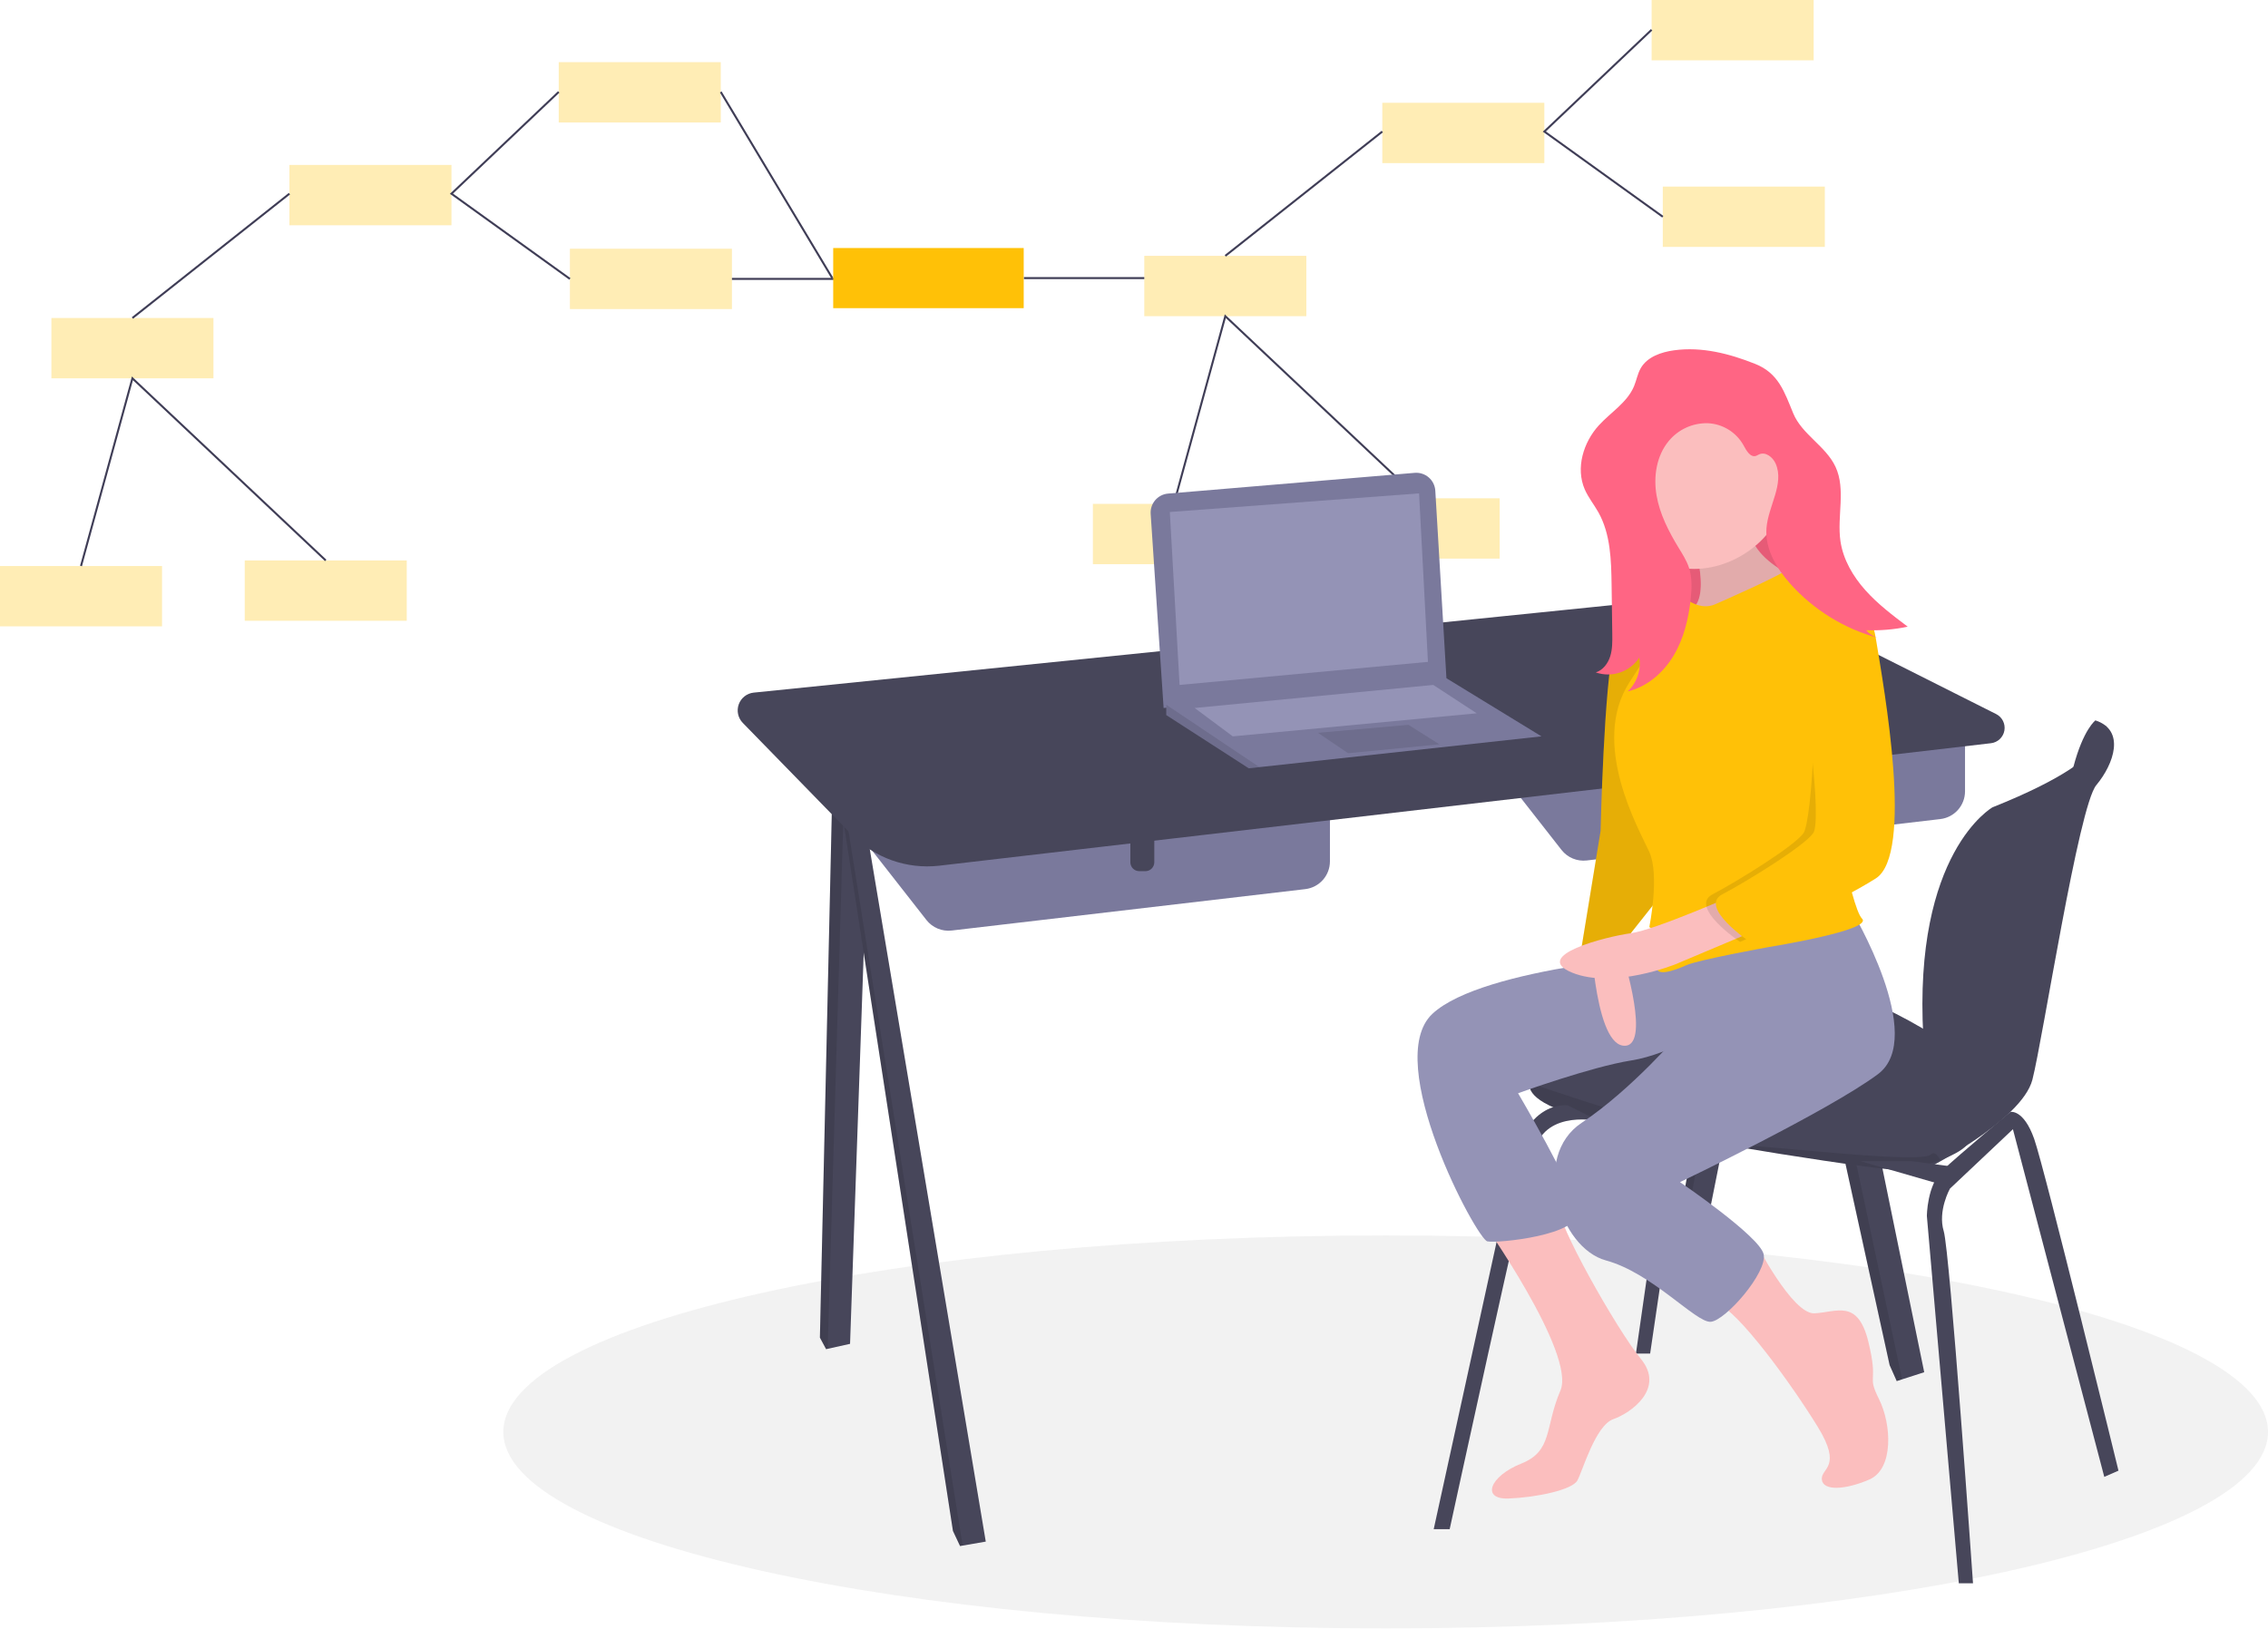
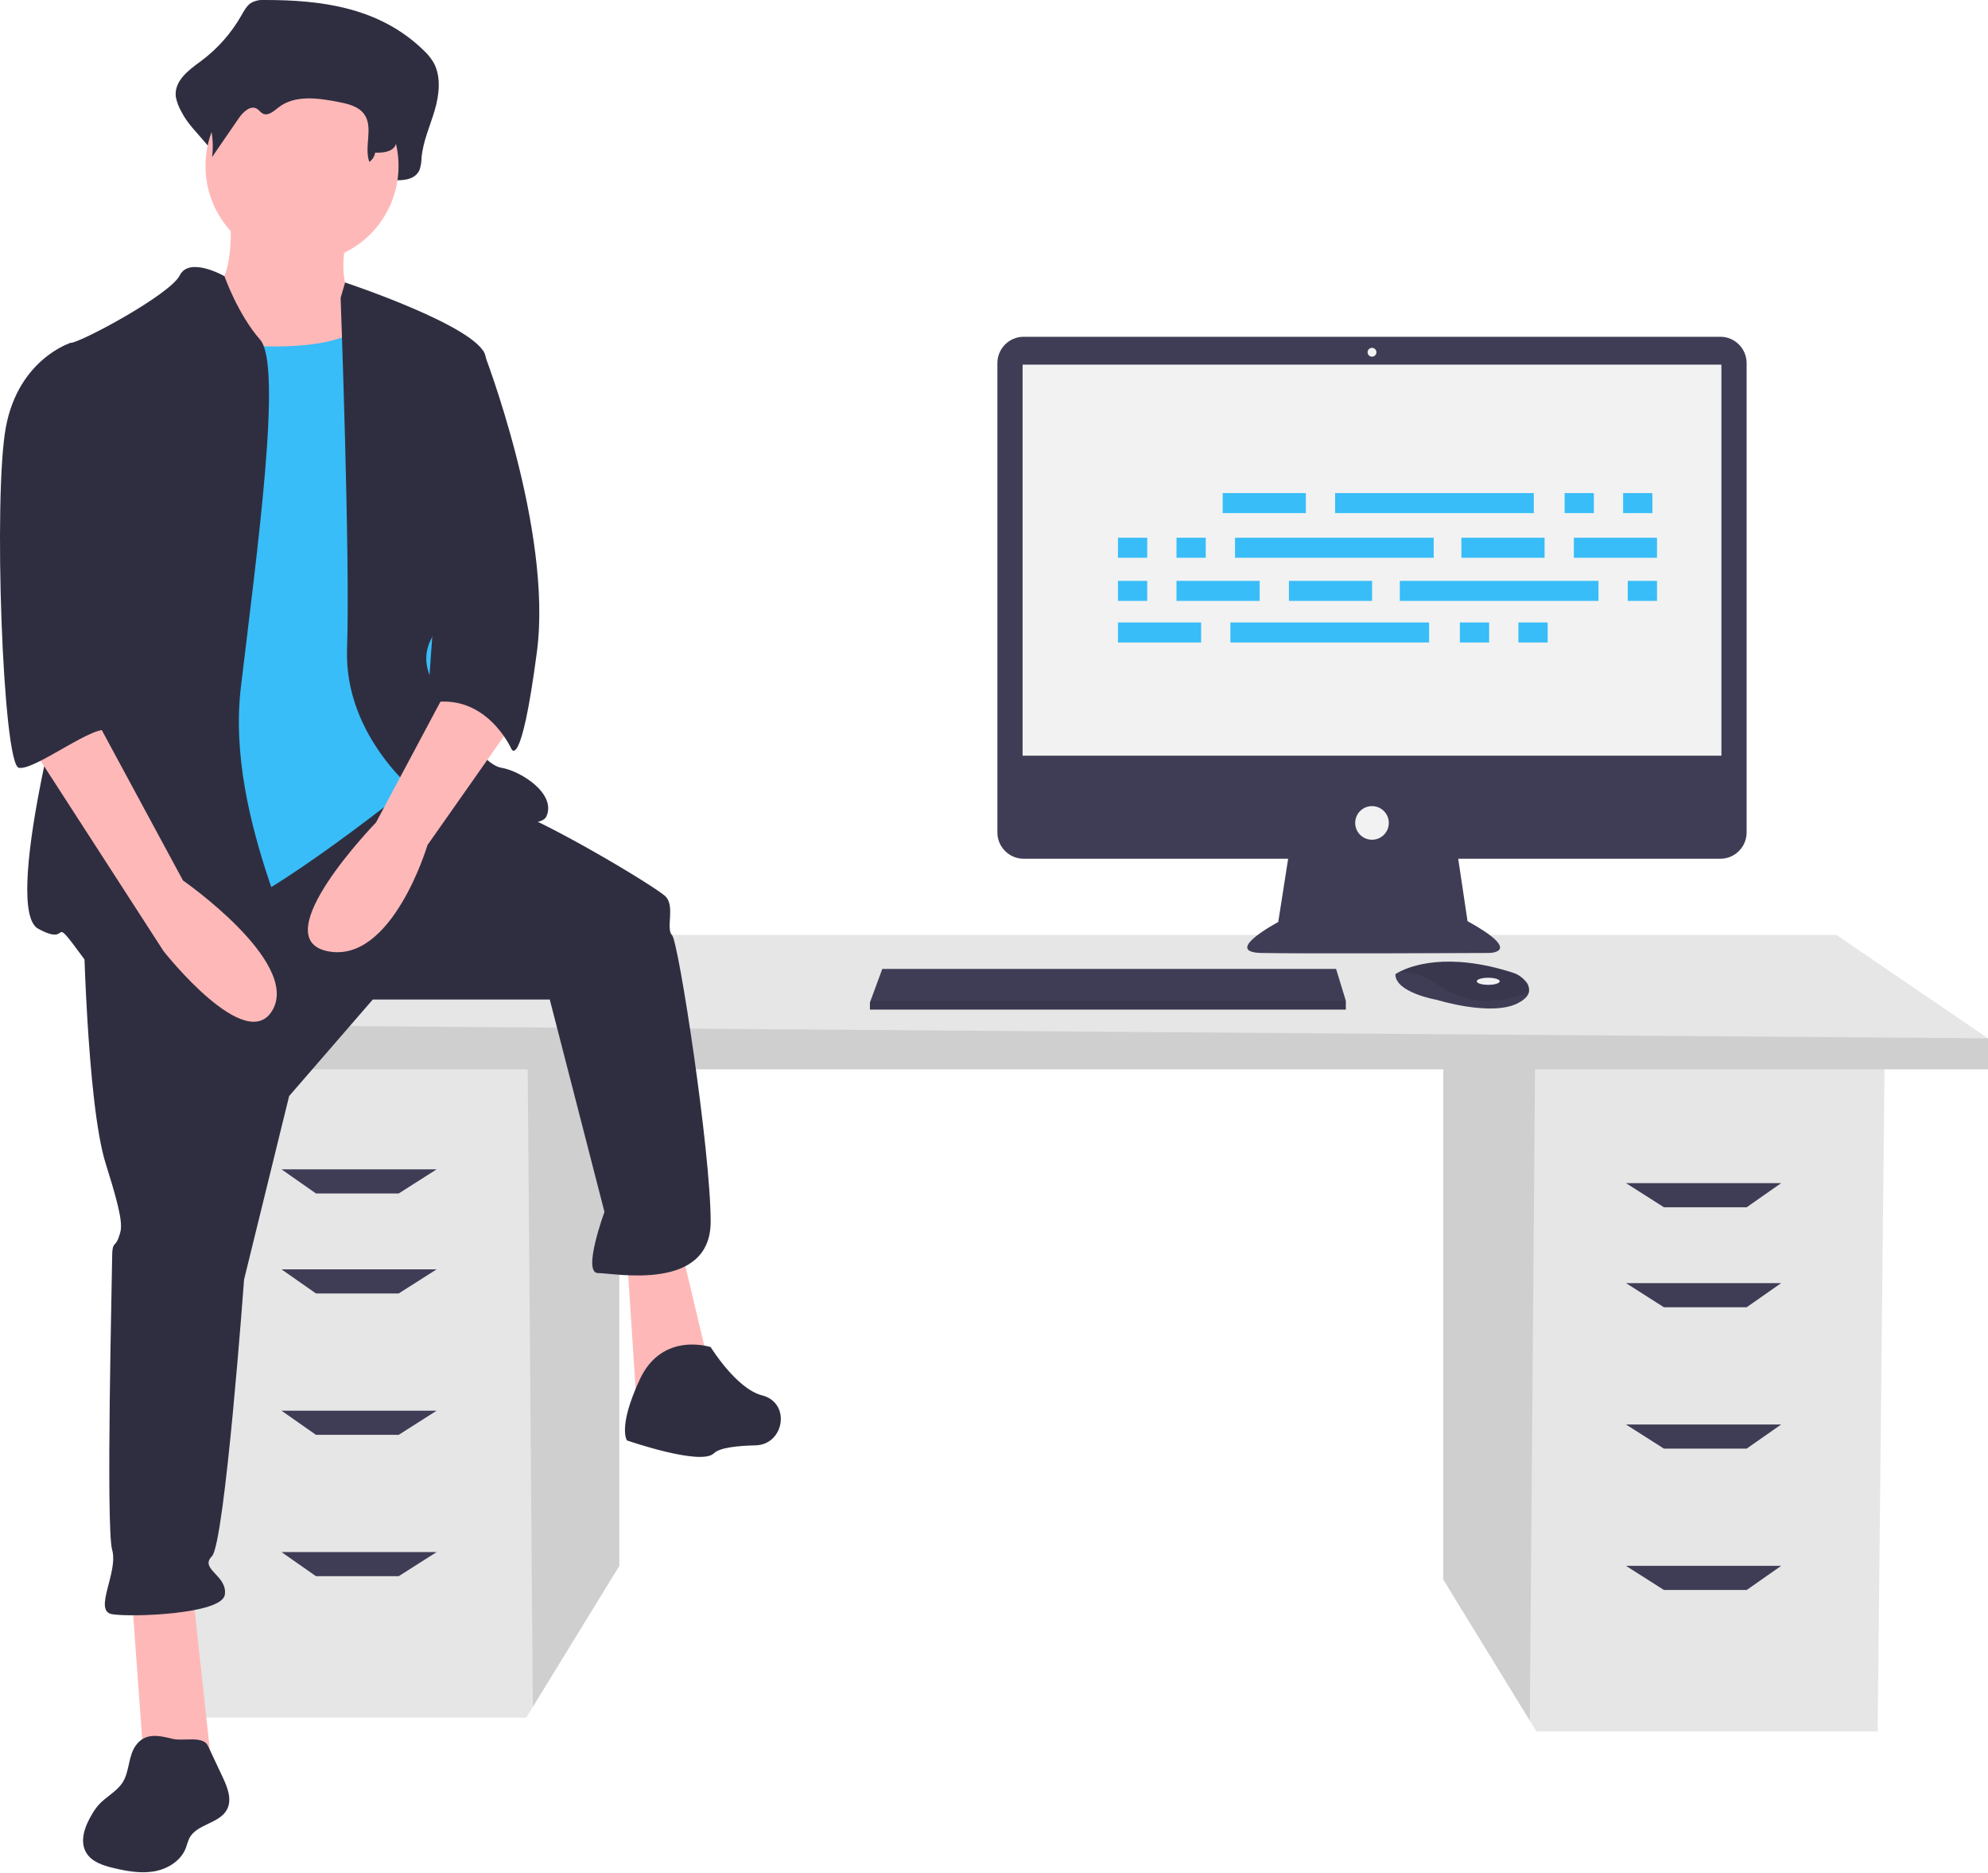
- <svg xmlns="http://www.w3.org/2000/svg" id="e87ddc62-7528-42a5-8b37-f74ed0351019" data-name="Layer 1" width="1131" height="812.206" viewBox="0 0 1131 812.206">
-   <rect x="689.328" y="51.267" width="80.802" height="30.092" fill="#ffc107" opacity="0.3" />
-   <rect x="823.626" width="80.802" height="30.092" fill="#ffc107" opacity="0.3" />
-   <rect x="829.198" y="93.061" width="80.802" height="30.092" fill="#ffc107" opacity="0.3" />
-   <rect x="570.634" y="127.611" width="80.802" height="30.092" fill="#ffc107" opacity="0.3" />
-   <rect x="545" y="251.321" width="80.802" height="30.092" fill="#ffc107" opacity="0.3" />
-   <rect x="667.038" y="248.534" width="80.802" height="30.092" fill="#ffc107" opacity="0.3" />
-   <polyline points="823.626 14.856 770.13 65.616 829.198 108.107" fill="none" stroke="#3f3d56" stroke-miterlimit="10" />
-   <line x1="689.328" y1="65.616" x2="611.034" y2="127.611" fill="none" stroke="#3f3d56" stroke-miterlimit="10" />
-   <polyline points="585.401 251.297 611.034 157.702 707.439 248.534" fill="none" stroke="#3f3d56" stroke-miterlimit="10" />
-   <rect x="144.328" y="82.267" width="80.802" height="30.092" fill="#ffc107" opacity="0.3" />
-   <rect x="278.626" y="31" width="80.802" height="30.092" fill="#ffc107" opacity="0.3" />
-   <rect x="284.198" y="124.061" width="80.802" height="30.092" fill="#ffc107" opacity="0.3" />
-   <rect x="25.634" y="158.611" width="80.802" height="30.092" fill="#ffc107" opacity="0.3" />
-   <rect y="282.321" width="80.802" height="30.092" fill="#ffc107" opacity="0.3" />
-   <rect x="122.038" y="279.534" width="80.802" height="30.092" fill="#ffc107" opacity="0.3" />
-   <polyline points="278.626 45.856 225.13 96.616 284.198 139.107" fill="none" stroke="#3f3d56" stroke-miterlimit="10" />
-   <line x1="144.328" y1="96.616" x2="66.034" y2="158.611" fill="none" stroke="#3f3d56" stroke-miterlimit="10" />
-   <polyline points="40.401 282.297 66.034 188.702 162.439 279.534" fill="none" stroke="#3f3d56" stroke-miterlimit="10" />
-   <line x1="365" y1="139.107" x2="456.634" y2="139.107" fill="none" stroke="#3f3d56" stroke-miterlimit="10" />
-   <rect x="415.5" y="123.706" width="95" height="30" fill="#ffc107" />
-   <line x1="510.623" y1="138.706" x2="570.634" y2="138.706" fill="none" stroke="#3f3d56" stroke-miterlimit="10" />
-   <line x1="415.045" y1="138.706" x2="359.427" y2="45.856" fill="none" stroke="#3f3d56" stroke-miterlimit="10" />
-   <ellipse cx="691" cy="714.206" rx="440" ry="98" fill="#f2f2f2" />
-   <polygon points="894.984 391.611 852.078 606.582 842.79 606.582 841.768 604.994 838.809 600.39 875.964 399.572 881.604 397.21 894.984 391.611" fill="#47465a" />
-   <polygon points="881.604 397.21 841.768 604.994 838.809 600.39 875.964 399.572 881.604 397.21" opacity="0.1" />
-   <polygon points="959.564 684.432 948.533 687.988 945.852 688.855 942.313 680.893 881.604 403.96 887.916 402.545 901.177 399.572 959.564 684.432" fill="#47465a" />
-   <polygon points="948.533 687.988 945.852 688.855 942.313 680.893 881.604 403.96 887.916 402.545 948.533 687.988" opacity="0.1" />
-   <polygon points="433.636 391.611 423.905 670.277 412.753 672.754 411.962 672.931 408.865 667.181 415.058 394.264 421.016 393.415 433.636 391.611" fill="#47465a" />
-   <polygon points="421.016 393.415 412.753 672.754 411.962 672.931 408.865 667.181 415.058 394.264 421.016 393.415" opacity="0.1" />
-   <polygon points="491.581 768.917 480.045 770.907 478.753 771.128 475.215 763.609 419.039 399.572 420.658 399.081 429.213 396.476 491.581 768.917" fill="#47465a" />
-   <polygon points="480.045 770.907 478.753 771.128 475.215 763.609 419.039 399.572 420.658 399.081 480.045 770.907" opacity="0.1" />
-   <path d="M770.246,412.949l42.951,54.882a13.928,13.928,0,0,0,12.588,5.249l176.318-20.65a13.928,13.928,0,0,0,12.308-13.833v-40.688Z" transform="translate(-34.5 -43.89695)" fill="#7a799c" />
-   <path d="M880.388,377.898h11.943a0,0,0,0,1,0,0v17.236a4.438,4.438,0,0,1-4.438,4.438H884.825a4.438,4.438,0,0,1-4.438-4.438V377.898A0,0,0,0,1,880.388,377.898Z" fill="#47465a" />
-   <path d="M453.539,447.893l42.951,54.882a13.928,13.928,0,0,0,12.588,5.249l176.318-20.65A13.928,13.928,0,0,0,697.704,473.541V432.853Z" transform="translate(-34.5 -43.89695)" fill="#7a799c" />
-   <path d="M563.68,412.842h11.943a0,0,0,0,1,0,0v17.236a4.438,4.438,0,0,1-4.438,4.438H568.118a4.438,4.438,0,0,1-4.438-4.438V412.842A0,0,0,0,1,563.68,412.842Z" fill="#47465a" />
-   <path d="M502.885,475.688l524.459-61.09a7.713,7.713,0,0,0,2.578-14.549l-93.817-47.182a108.587,108.587,0,0,0-59.802-11.017L410.361,389.36a8.918,8.918,0,0,0-5.459,15.095l54.259,55.668A52.673,52.673,0,0,0,502.885,475.688Z" transform="translate(-34.5 -43.89695)" fill="#47465a" />
-   <path d="M1085.044,406.318l-5.61-3.101s-6.056,4.458-10.99,23.24,9.221.204,9.221.204l6.193-12.828Z" transform="translate(-34.5 -43.89695)" fill="#47465a" />
-   <path d="M1025.027,578.38s-5.75,26.982-8.404,34.502c-1.3,3.68-7.582,7.046-14.544,9.621a97.379,97.379,0,0,1-19.073,4.976c-7.52.885-103.947-14.155-150.834-24.328-31.587-6.852-35.669-14.712-34.971-19.109a6.38,6.38,0,0,1,1.796-3.45s46.444-31.405,62.811-46.444,48.656-3.096,84.042,3.096S1025.027,578.38,1025.027,578.38Z" transform="translate(-34.5 -43.89695)" fill="#47465a" />
-   <path d="M1079.434,403.217s21.674,14.155-51.31,43.348c0,0-39.669,22.367-34.505,114.503a25.27,25.27,0,0,0,3.673,11.702c7.53,12.385,23.666,43.737-3.227,47.63V627.478s48.656-24.328,53.964-45.117,23.001-136.237,31.848-146.853S1094.473,408.083,1079.434,403.217Z" transform="translate(-34.5 -43.89695)" fill="#47465a" />
-   <path d="M1002.079,622.502a97.379,97.379,0,0,1-19.073,4.976c-7.52.885-103.947-14.155-150.834-24.328-31.587-6.852-35.669-14.712-34.971-19.109,20.763,7.099,88.183,29.632,112.378,31.494,28.751,2.212,83.68,8.36,87.842,4.18C999.023,618.105,1000.664,619.804,1002.079,622.502Z" transform="translate(-34.5 -43.89695)" opacity="0.1" />
-   <path d="M749.457,806.621l42.021-191.971s7.52-20.347,24.77-19.462L832.172,603.15s-26.54-6.193-32.29,14.155S757.419,806.621,757.419,806.621Z" transform="translate(-34.5 -43.89695)" fill="#47465a" />
-   <polygon points="815.808 675.143 832.616 557.926 840.136 557.926 822.885 675.143 815.808 675.143" fill="#47465a" />
-   <path d="M1011.315,833.603l-15.924-183.124s0-15.482,7.962-23.001,33.665-28.97,33.665-28.97,6.587-1.551,11.895,13.489,42.021,165.431,42.021,165.431l-7.077,3.096L1038.297,607.131l-31.405,29.636s-6.193,11.058-3.096,21.232,14.597,175.604,14.597,175.604Z" transform="translate(-34.5 -43.89695)" fill="#47465a" />
-   <polygon points="927.717 579.158 967.526 590.658 976.373 582.254 953.372 579.158 927.717 579.158" fill="#47465a" />
-   <path d="M608.313,300.201l6.455,96.824,141.103-13.712-5.615-94.649a9.52,9.52,0,0,0-10.301-8.922L617.013,290.082A9.52,9.52,0,0,0,608.313,300.201Z" transform="translate(-34.5 -43.89695)" fill="#7a799c" />
-   <polygon points="768.7 367.282 628.039 382.627 622.731 383.206 581.595 356.667 581.595 350.916 721.37 338.328 768.7 367.282" fill="#7a799c" />
-   <polygon points="628.039 382.627 622.731 383.206 581.595 356.667 581.595 351.518 628.039 382.627" opacity="0.1" />
-   <polygon points="583.364 255.373 588.23 341.627 712.082 330.127 707.658 246.084 583.364 255.373" fill="#9493b6" />
-   <polygon points="657.233 365.513 672.272 375.687 717.832 371.263 702.35 361.532 657.233 365.513" opacity="0.1" />
-   <polygon points="595.749 353.128 614.769 367.282 736.41 355.782 714.736 341.627 595.749 353.128" fill="#9493b6" />
-   <rect x="811.605" y="222.42" width="89.793" height="89.793" fill="#ff6584" />
-   <rect x="811.605" y="222.42" width="89.793" height="89.793" opacity="0.1" />
-   <path d="M877.029,307.871s12.667,34.306,0,40.639,45.389,0,45.389,0l16.361-13.195s-36.945-10.556-31.667-34.834S877.029,307.871,877.029,307.871Z" transform="translate(-34.5 -43.89695)" fill="#fbbebe" />
-   <path d="M877.029,307.871s12.667,34.306,0,40.639,45.389,0,45.389,0l16.361-13.195s-36.945-10.556-31.667-34.834S877.029,307.871,877.029,307.871Z" transform="translate(-34.5 -43.89695)" opacity="0.1" />
-   <path d="M773.056,651.986s47.501,67.029,39.584,85.501-3.694,30.084-19.528,36.417-20.056,17.945-6.333,17.417,31.667-4.222,34.306-8.972,8.972-27.445,17.945-30.611S864.89,736.431,852.751,721.653s-42.725-69.21-40.363-74.717S773.056,651.986,773.056,651.986Z" transform="translate(-34.5 -43.89695)" fill="#fbbebe" />
-   <path d="M872.279,519.512s-98.168,6.333-123.501,30.084,22.167,112.418,27.445,113.474,46.445-3.167,44.862-14.778-29.556-59.112-29.556-59.112,36.417-13.195,56.473-16.361,42.223-17.945,42.223-17.945Z" transform="translate(-34.5 -43.89695)" fill="#9493b6" />
-   <path d="M827.417,504.734s1.583,58.584,16.361,60.695,0-44.862,0-44.862l-.528-17.945Z" transform="translate(-34.5 -43.89695)" fill="#fbbebe" />
-   <path d="M872.279,351.149s-27.445-7.917-32.723,13.195-6.861,93.946-6.861,93.946l-9.5,58.056s17.417-5.278,21.111-2.639l22.167-27.973Z" transform="translate(-34.5 -43.89695)" fill="#ffc107" />
-   <path d="M872.279,351.149s-27.445-7.917-32.723,13.195-6.861,93.946-6.861,93.946l-9.5,58.056s17.417-5.278,21.111-2.639l22.167-27.973Z" transform="translate(-34.5 -43.89695)" opacity="0.1" />
-   <path d="M909.779,663.225s18.445,36.261,29.528,35.733,21.639-7.389,26.917,14.25-1.056,15.834,5.278,28.5,7.389,34.834-4.75,40.112-23.222,5.806-23.75,0,10.556-5.806-2.111-26.389-39.584-58.056-50.667-61.751S909.779,663.225,909.779,663.225Z" transform="translate(-34.5 -43.89695)" fill="#fbbebe" />
-   <path d="M957.78,497.873s38,63.334,13.195,81.806-98.696,53.834-98.696,53.834,39.584,26.917,41.695,35.889-19,33.25-26.389,33.778-29.028-24.278-52.251-30.611-37.473-51.723-12.139-68.612,49.084-44.862,49.084-44.862l-7.385-40.634Z" transform="translate(-34.5 -43.89695)" fill="#9493b6" />
-   <path d="M924.84,286.664c0,22.444-22.991,40.999-45.436,40.999a40.639,40.639,0,1,1,0-81.279C901.849,246.384,924.84,264.219,924.84,286.664Z" transform="translate(-34.5 -43.89695)" fill="#fbbebe" />
-   <path d="M889.696,345.343s36.417-15.834,36.417-17.945,21.111,4.75,25.861,8.972,7.389,3.694,10.556,12.139-15.834,87.084-15.834,87.084,10.556,60.695,16.361,66.501S916.085,516.345,916.085,516.345s-34.834,6.333-40.639,8.972-16.361,6.333-14.25,0,11.083-11.083-4.222-19c0,0,5.278-25.861,0-37.473s-29.556-53.834-10.028-84.445,28.5-41.695,28.5-41.695S882.307,348.51,889.696,345.343Z" transform="translate(-34.5 -43.89695)" fill="#ffc107" />
-   <path d="M901.307,489.428S860.14,507.687,847.737,509.377s-49.876,11.19-29.292,19.635,51.723-4.222,51.723-4.222l43.806-18.472Z" transform="translate(-34.5 -43.89695)" fill="#fbbebe" />
-   <path d="M945.629,343.724s15.202-7.353,19.424,18.508,19,107.668,0,119.807-62.806,31.667-62.806,31.667-25.861-17.417-13.722-23.75,41.167-24.278,45.389-30.611,8.488-77.027,1.099-88.638S945.629,343.724,945.629,343.724Z" transform="translate(-34.5 -43.89695)" opacity="0.1" />
-   <path d="M944.585,337.427s21.111-1.056,25.334,24.806,19,107.668,0,119.807-62.806,31.667-62.806,31.667-25.861-17.417-13.722-23.75,41.167-24.278,45.389-30.611S935.613,387.038,928.224,375.427,944.585,337.427,944.585,337.427Z" transform="translate(-34.5 -43.89695)" fill="#ffc107" />
-   <path d="M869.394,218.612c-6.479.882-13.429,3.252-16.689,8.92-1.595,2.774-2.111,6.027-3.34,8.982-3.391,8.153-11.628,13.021-17.574,19.548-7.75,8.507-11.598,21.326-7.028,31.887,1.77,4.09,4.644,7.593,6.824,11.48,6.081,10.843,6.405,23.865,6.578,36.296l.34,24.441c.052,3.732.093,7.54-1.03,11.099s-3.633,6.893-7.192,8.017a18.64,18.64,0,0,0,21.708-7.413,19.049,19.049,0,0,1-5.822,16.899c9.676-2.279,17.79-9.316,22.902-17.842s7.482-18.442,8.545-28.326c.562-5.228.76-10.633-.892-15.625-1.163-3.516-3.192-6.668-5.118-9.83-4.966-8.154-9.437-16.826-11.037-26.238s.006-19.738,6.118-27.072a24.454,24.454,0,0,1,19.315-8.856,21.503,21.503,0,0,1,17.928,10.975c1.412,2.658,3.421,6.26,6.282,5.326a15.523,15.523,0,0,0,1.549-.761c3.19-1.452,6.814,1.413,8.221,4.623,4.437,10.127-3.738,21.181-4.583,32.205-.786,10.255,4.931,19.926,11.765,27.612a90.717,90.717,0,0,0,44.353,27.25,12.449,12.449,0,0,1-6.434-3.997,84.47,84.47,0,0,0,20.757-1.74c-7.426-5.596-14.905-11.24-21.105-18.171s-11.11-15.316-12.447-24.518c-1.794-12.35,2.805-25.723-2.454-37.041-4.808-10.347-16.732-16.129-21.087-26.674-4.423-10.712-7.291-20.017-19.002-24.68C896.962,220.299,883.204,216.732,869.394,218.612Z" transform="translate(-34.5 -43.89695)" fill="#ff6584" />
+ <svg xmlns="http://www.w3.org/2000/svg" width="711.188" height="669.683" viewBox="0 0 711.188 669.683" role="img" artist="Katerina Limpitsouni" source="https://undraw.co/">
+   <polygon points="516.326 380.018 516.326 565.013 547.27 615.443 549.625 619.279 671.722 619.279 674.189 380.018 516.326 380.018" fill="#e6e6e6" />
+   <polygon points="516.326 380.018 516.326 565.013 547.27 615.443 549.169 380.018 516.326 380.018" opacity="0.1" />
+   <polygon points="221.566 375.084 221.566 560.08 190.622 610.51 188.267 614.345 66.17 614.345 63.703 375.084 221.566 375.084" fill="#e6e6e6" />
+   <polygon points="221.566 375.084 221.566 560.08 190.622 610.51 188.723 375.084 221.566 375.084" opacity="0.1" />
+   <polygon points="711.188 371.385 711.188 382.484 47.67 382.484 47.67 366.451 109.335 334.385 656.923 334.385 711.188 371.385" fill="#e6e6e6" />
+   <polygon points="711.188 371.385 711.188 382.484 47.67 382.484 47.67 366.451 711.188 371.385" opacity="0.1" />
+   <polygon points="142.635 426.883 113.035 426.883 100.702 418.25 156.201 418.25 142.635 426.883" fill="#3f3d56" />
+   <polygon points="142.635 462.649 113.035 462.649 100.702 454.016 156.201 454.016 142.635 462.649" fill="#3f3d56" />
+   <polygon points="142.635 513.215 113.035 513.215 100.702 504.581 156.201 504.581 142.635 513.215" fill="#3f3d56" />
+   <polygon points="142.635 563.78 113.035 563.78 100.702 555.147 156.201 555.147 142.635 563.78" fill="#3f3d56" />
+   <polygon points="595.257 431.816 624.857 431.816 637.19 423.183 581.691 423.183 595.257 431.816" fill="#3f3d56" />
+   <polygon points="595.257 467.582 624.857 467.582 637.19 458.949 581.691 458.949 595.257 467.582" fill="#3f3d56" />
+   <polygon points="595.257 518.148 624.857 518.148 637.19 509.515 581.691 509.515 595.257 518.148" fill="#3f3d56" />
+   <polygon points="595.257 568.713 624.857 568.713 637.19 560.08 581.691 560.08 595.257 568.713" fill="#3f3d56" />
+   <path d="M859.82,235.615H610.634a9.423,9.423,0,0,0-9.424,9.424V412.897a9.423,9.423,0,0,0,9.424,9.424h94.593l-3.544,22.626s-20.253,10.759-6.013,11.076,81.328,0,81.328,0,12.974,0-7.595-11.392l-3.334-22.31h93.75a9.423,9.423,0,0,0,9.424-9.424V245.039A9.423,9.423,0,0,0,859.82,235.615Z" transform="translate(-244.406 -115.1587)" fill="#3f3d56" />
+   <rect x="365.823" y="130.424" width="249.996" height="139.871" fill="#f2f2f2" />
+   <circle cx="490.821" cy="125.994" r="1.582" fill="#f2f2f2" />
+   <circle cx="490.821" cy="294.346" r="6.013" fill="#f2f2f2" />
+   <polygon points="481.452 357.952 481.452 361.117 311.202 361.117 311.202 358.585 311.436 357.952 315.632 346.56 477.971 346.56 481.452 357.952" fill="#3f3d56" />
+   <path d="M791.376,470.013c-.31,1.326-1.481,2.725-4.127,4.047-9.493,4.747-28.797-1.266-28.797-1.266s-14.873-2.532-14.873-9.177a11.866,11.866,0,0,1,1.304-.775c3.991-2.112,17.225-7.322,40.691.221a9.786,9.786,0,0,1,4.46,2.923A4.667,4.667,0,0,1,791.376,470.013Z" transform="translate(-244.406 -115.1587)" fill="#3f3d56" />
+   <path d="M791.376,470.013c-11.62,4.452-21.977,4.785-32.607-2.598a23.343,23.343,0,0,0-13.886-4.573c3.991-2.112,17.225-7.322,40.691.221a9.786,9.786,0,0,1,4.46,2.923A4.667,4.667,0,0,1,791.376,470.013Z" transform="translate(-244.406 -115.1587)" opacity="0.1" />
+   <ellipse cx="532.4" cy="350.99" rx="4.114" ry="1.266" fill="#f2f2f2" />
+   <polygon points="481.452 357.952 481.452 361.117 311.202 361.117 311.202 358.585 311.436 357.952 481.452 357.952" opacity="0.1" />
+   <path d="M339.068,115.159a8.554,8.554,0,0,0-4.961,1.108c-1.476,1.011-2.406,2.782-3.356,4.429a52.986,52.986,0,0,1-14.434,16.305c-4.289,3.142-9.742,7.06-9.008,12.853a17.372,17.372,0,0,0,2.091,5.426c3.957,7.987,14.754,14.159,13.692,23.273,3.931-6.581-1.327-9.835,2.604-16.416,1.872-3.134,5.124-6.672,7.951-4.704.946.659,1.568,1.841,2.553,2.419,2.351,1.38,4.853-1.258,6.934-3.126,7.177-6.443,17.383-4.755,26.314-2.747,4.216.948,8.847,2.191,11.34,6.221,3.277,5.298-3.113,11.02-4.728,17.01a3.264,3.264,0,0,0,3.503,4.062c2.68-.264,5.854-.481,6.013-1.657,3.372.12,7.503-.262,8.947-3.772a14.762,14.762,0,0,0,.693-4.293c.53-5.897,3.033-11.277,4.691-16.89s2.379-12.191-.419-17.167a19.864,19.864,0,0,0-3.666-4.456C379.94,117.67,359.063,115.136,339.068,115.159Z" transform="translate(-244.406 -115.1587)" fill="#2f2e41" />
+   <path d="M326.544,190.064s3.453,28.778-9.209,31.081,11.511,41.441,11.511,41.441l57.557,6.907-13.814-46.045s-9.209-3.453-3.453-26.476S326.544,190.064,326.544,190.064Z" transform="translate(-244.406 -115.1587)" fill="#ffb8b8" />
+   <polygon points="47.028 569.318 51.633 632.631 75.806 632.631 68.9 569.318 47.028 569.318" fill="#ffb8b8" />
+   <polygon points="224.303 449.6 227.756 502.552 254.233 491.041 243.872 447.298 224.303 449.6" fill="#ffb8b8" />
+   <path d="M274.167,442.738s1.151,66.766,8.058,88.637,5.756,23.023,4.605,26.476-2.302,1.151-2.302,6.907-2.302,96.695,0,104.753-6.907,21.872,0,23.023,39.139,0,40.29-6.907-9.209-9.209-4.605-13.814,11.511-98.998,11.511-98.998l16.116-65.615,29.93-34.534H441.082l19.569,75.975s-8.058,21.872-2.302,21.872,40.29,6.907,40.29-18.418S487.127,451.947,484.825,449.645s1.151-10.36-2.302-13.814-43.743-27.627-58.708-32.232S387.857,393.515,387.857,393.515Z" transform="translate(-244.406 -115.1587)" fill="#2f2e41" />
+   <path d="M498.639,596.991s-17.267-5.756-25.325,11.511-4.605,21.872-4.605,21.872,26.476,9.209,31.081,4.605c2.003-2.003,8.365-2.699,14.913-2.846,9.973-.224,12.626-14.333,3.207-17.619q-.421-.147-.853-.255C507.848,611.955,498.639,596.991,498.639,596.991Z" transform="translate(-244.406 -115.1587)" fill="#2f2e41" />
+   <circle cx="108.038" cy="59.365" r="34.534" fill="#ffb8b8" />
+   <path d="M307.55,235.534s56.406,11.511,70.219-6.907,19.569,51.801,19.569,51.801l6.907,73.673-10.36,40.29s-54.103,43.743-71.37,47.197-43.743,5.756-43.743,5.756,8.058-127.776,8.058-130.078S307.55,235.534,307.55,235.534Z" transform="translate(-244.406 -115.1587)" fill="#38bdf8" />
+   <path d="M324.704,213.945s-12.55-7.189-16.003-.282S273.016,237.836,269.562,237.836s6.907,95.544,2.302,107.056S245.389,440.436,258.051,447.343s3.453-6.907,16.116,10.36,74.824,17.267,78.277,10.36-27.627-58.708-21.872-107.056,14.965-115.114,6.907-124.323S324.704,213.945,324.704,213.945Z" transform="translate(-244.406 -115.1587)" fill="#2f2e41" />
+   <path d="M366.258,221.72l1.603-5.518s47.895,15.878,50.198,26.238,1.151,82.882-6.907,88.637-19.569,14.965-11.511,28.778,17.267,28.778,24.174,29.93,19.569,9.209,16.116,17.267-44.894-6.907-44.894-6.907-27.627-20.72-26.476-52.952S366.258,221.72,366.258,221.72Z" transform="translate(-244.406 -115.1587)" fill="#2f2e41" />
+   <path d="M406.548,357.554l-27.627,51.801s-40.29,41.441-17.267,46.045,35.685-37.987,35.685-37.987l29.93-42.592Z" transform="translate(-244.406 -115.1587)" fill="#ffb8b8" />
+   <path d="M340.75,124.195a7.838,7.838,0,0,0-4.039.783,9.413,9.413,0,0,0-2.732,3.131,39.773,39.773,0,0,1-11.75,11.524c-3.491,2.221-7.93,4.99-7.333,9.084a11.359,11.359,0,0,0,1.702,3.835,30.163,30.163,0,0,1,3.665,18.801l9.6-13.954c1.524-2.215,4.171-4.715,6.472-3.324.77.466,1.276,1.301,2.078,1.71,1.914.975,3.95-.889,5.644-2.21,5.842-4.554,14.15-3.361,21.421-1.942,3.432.67,7.202,1.549,9.231,4.397,3.372,4.733-.149,11.572,1.819,17.04a5.023,5.023,0,0,0,2.079-3.317c2.745.085,6.107-.185,7.283-2.666a9.188,9.188,0,0,0,.564-3.034c.432-4.168,2.469-7.971,3.819-11.938s1.937-8.616-.341-12.133a14.681,14.681,0,0,0-2.984-3.149C374.022,125.97,357.027,124.178,340.75,124.195Z" transform="translate(-244.406 -115.1587)" fill="#2f2e41" />
+   <path d="M406.548,237.836l10.725,2.847s24.96,63.919,19.204,107.662-9.209,34.534-9.209,34.534-9.209-20.72-29.93-16.116Z" transform="translate(-244.406 -115.1587)" fill="#2f2e41" />
+   <path d="M293.029,739.422c-2.776,3.772-2.219,9.165-4.678,13.151-2.131,3.455-6.148,5.267-8.814,8.329a22.326,22.326,0,0,0-2.266,3.26c-2.473,4.143-4.483,9.452-2.048,13.616,1.959,3.35,6.078,4.66,9.855,5.552,4.774,1.128,9.734,2.031,14.564,1.169s9.549-3.819,11.271-8.412a32.5,32.5,0,0,1,1.205-3.401c2.617-5.153,10.827-5.209,13.506-10.33,1.875-3.584.151-7.916-1.571-11.576l-5.261-11.177c-1.746-3.709-8.824-1.576-12.513-2.465C301.465,735.978,296.491,734.701,293.029,739.422Z" transform="translate(-244.406 -115.1587)" fill="#2f2e41" />
+   <path d="M254.598,380.577l48.348,74.824s29.93,37.987,39.139,20.72-32.232-46.045-32.232-46.045L278.772,372.519Z" transform="translate(-244.406 -115.1587)" fill="#ffb8b8" />
+   <path d="M278.772,240.138,269.562,237.836s-18.418,5.756-23.023,29.93-1.151,120.869,4.605,122.02,28.427-16.837,32.056-13.023-7.882-15.756-4.429-26.116S278.772,240.138,278.772,240.138Z" transform="translate(-244.406 -115.1587)" fill="#2f2e41" />
+   <g id="f3c2397c-d780-4cc6-97d8-1503d8277a2c" data-name="Group 13">
+     <rect id="ad41612f-86f7-46b2-a964-3a5da7bcf3cf" data-name="Rectangle 55" x="437.407" y="176.363" width="29.752" height="7.163" fill="#38bdf8" />
+     <rect id="b9a0b375-cc2a-4c59-8850-661af54e4f62" data-name="Rectangle 56" x="559.722" y="176.363" width="10.468" height="7.163" fill="#38bdf8" />
+     <rect id="e174c2ab-9bc5-41ec-b37c-b06fbf8a9878" data-name="Rectangle 57" x="580.659" y="176.363" width="10.468" height="7.163" fill="#38bdf8" />
+     <rect id="ba2479ac-4c7d-43b4-a028-73b1e20e4002" data-name="Rectangle 58" x="477.628" y="176.363" width="71.075" height="7.163" fill="#38bdf8" />
+     <rect id="ac60ef86-00f2-480b-8171-28b6fdfc1958" data-name="Rectangle 59" x="399.941" y="222.644" width="29.752" height="7.163" fill="#38bdf8" />
+     <rect id="b3d8298d-cd65-487a-8b19-4cee946356e7" data-name="Rectangle 60" x="522.256" y="222.644" width="10.468" height="7.163" fill="#38bdf8" />
+     <rect id="ed27f15f-f0c4-4569-8330-a6688f8e356c" data-name="Rectangle 61" x="543.193" y="222.644" width="10.468" height="7.163" fill="#38bdf8" />
+     <rect id="f685c005-adaf-4d60-acda-005b037d82a6" data-name="Rectangle 62" x="440.162" y="222.644" width="71.075" height="7.163" fill="#38bdf8" />
+     <rect id="eca7c7fc-83f8-48ca-a588-6606db47af3f" data-name="Rectangle 63" x="522.807" y="192.341" width="29.752" height="7.163" fill="#38bdf8" />
+     <rect id="a71b5b2f-f8b9-481d-a301-5e3357e5fe42" data-name="Rectangle 64" x="563.028" y="192.341" width="29.752" height="7.163" fill="#38bdf8" />
+     <rect id="abb3a25a-f854-41fc-8391-e6ad9fbe2417" data-name="Rectangle 66" x="399.941" y="192.341" width="10.468" height="7.163" fill="#38bdf8" />
+     <rect id="add2b425-b775-4eb5-9c25-8c4c14f957c9" data-name="Rectangle 67" x="420.878" y="192.341" width="10.468" height="7.163" fill="#38bdf8" />
+     <rect id="b7159612-3b84-4b0b-a885-612eaab04c06" data-name="Rectangle 68" x="441.815" y="192.341" width="71.075" height="7.163" fill="#38bdf8" />
+     <rect id="edfc7301-4de5-47dc-80e2-1ae2da982d6d" data-name="Rectangle 69" x="461.099" y="207.768" width="29.752" height="7.163" fill="#38bdf8" />
+     <rect id="e1009f91-6275-4375-80fa-0d778e331fdc" data-name="Rectangle 70" x="420.878" y="207.768" width="29.752" height="7.163" fill="#38bdf8" />
+     <rect id="a060fb9f-1f1a-4862-9a69-16dd49199e18" data-name="Rectangle 71" x="399.941" y="207.768" width="10.468" height="7.163" fill="#38bdf8" />
+     <rect id="b6754d5f-104f-449c-b9a9-cf9ac82bf5fe" data-name="Rectangle 73" x="582.312" y="207.768" width="10.468" height="7.163" fill="#38bdf8" />
+     <rect id="e6ed1ccd-2cfd-450f-a339-07df3a1ee6bb" data-name="Rectangle 74" x="500.768" y="207.768" width="71.075" height="7.163" fill="#38bdf8" />
+   </g>
</svg>
